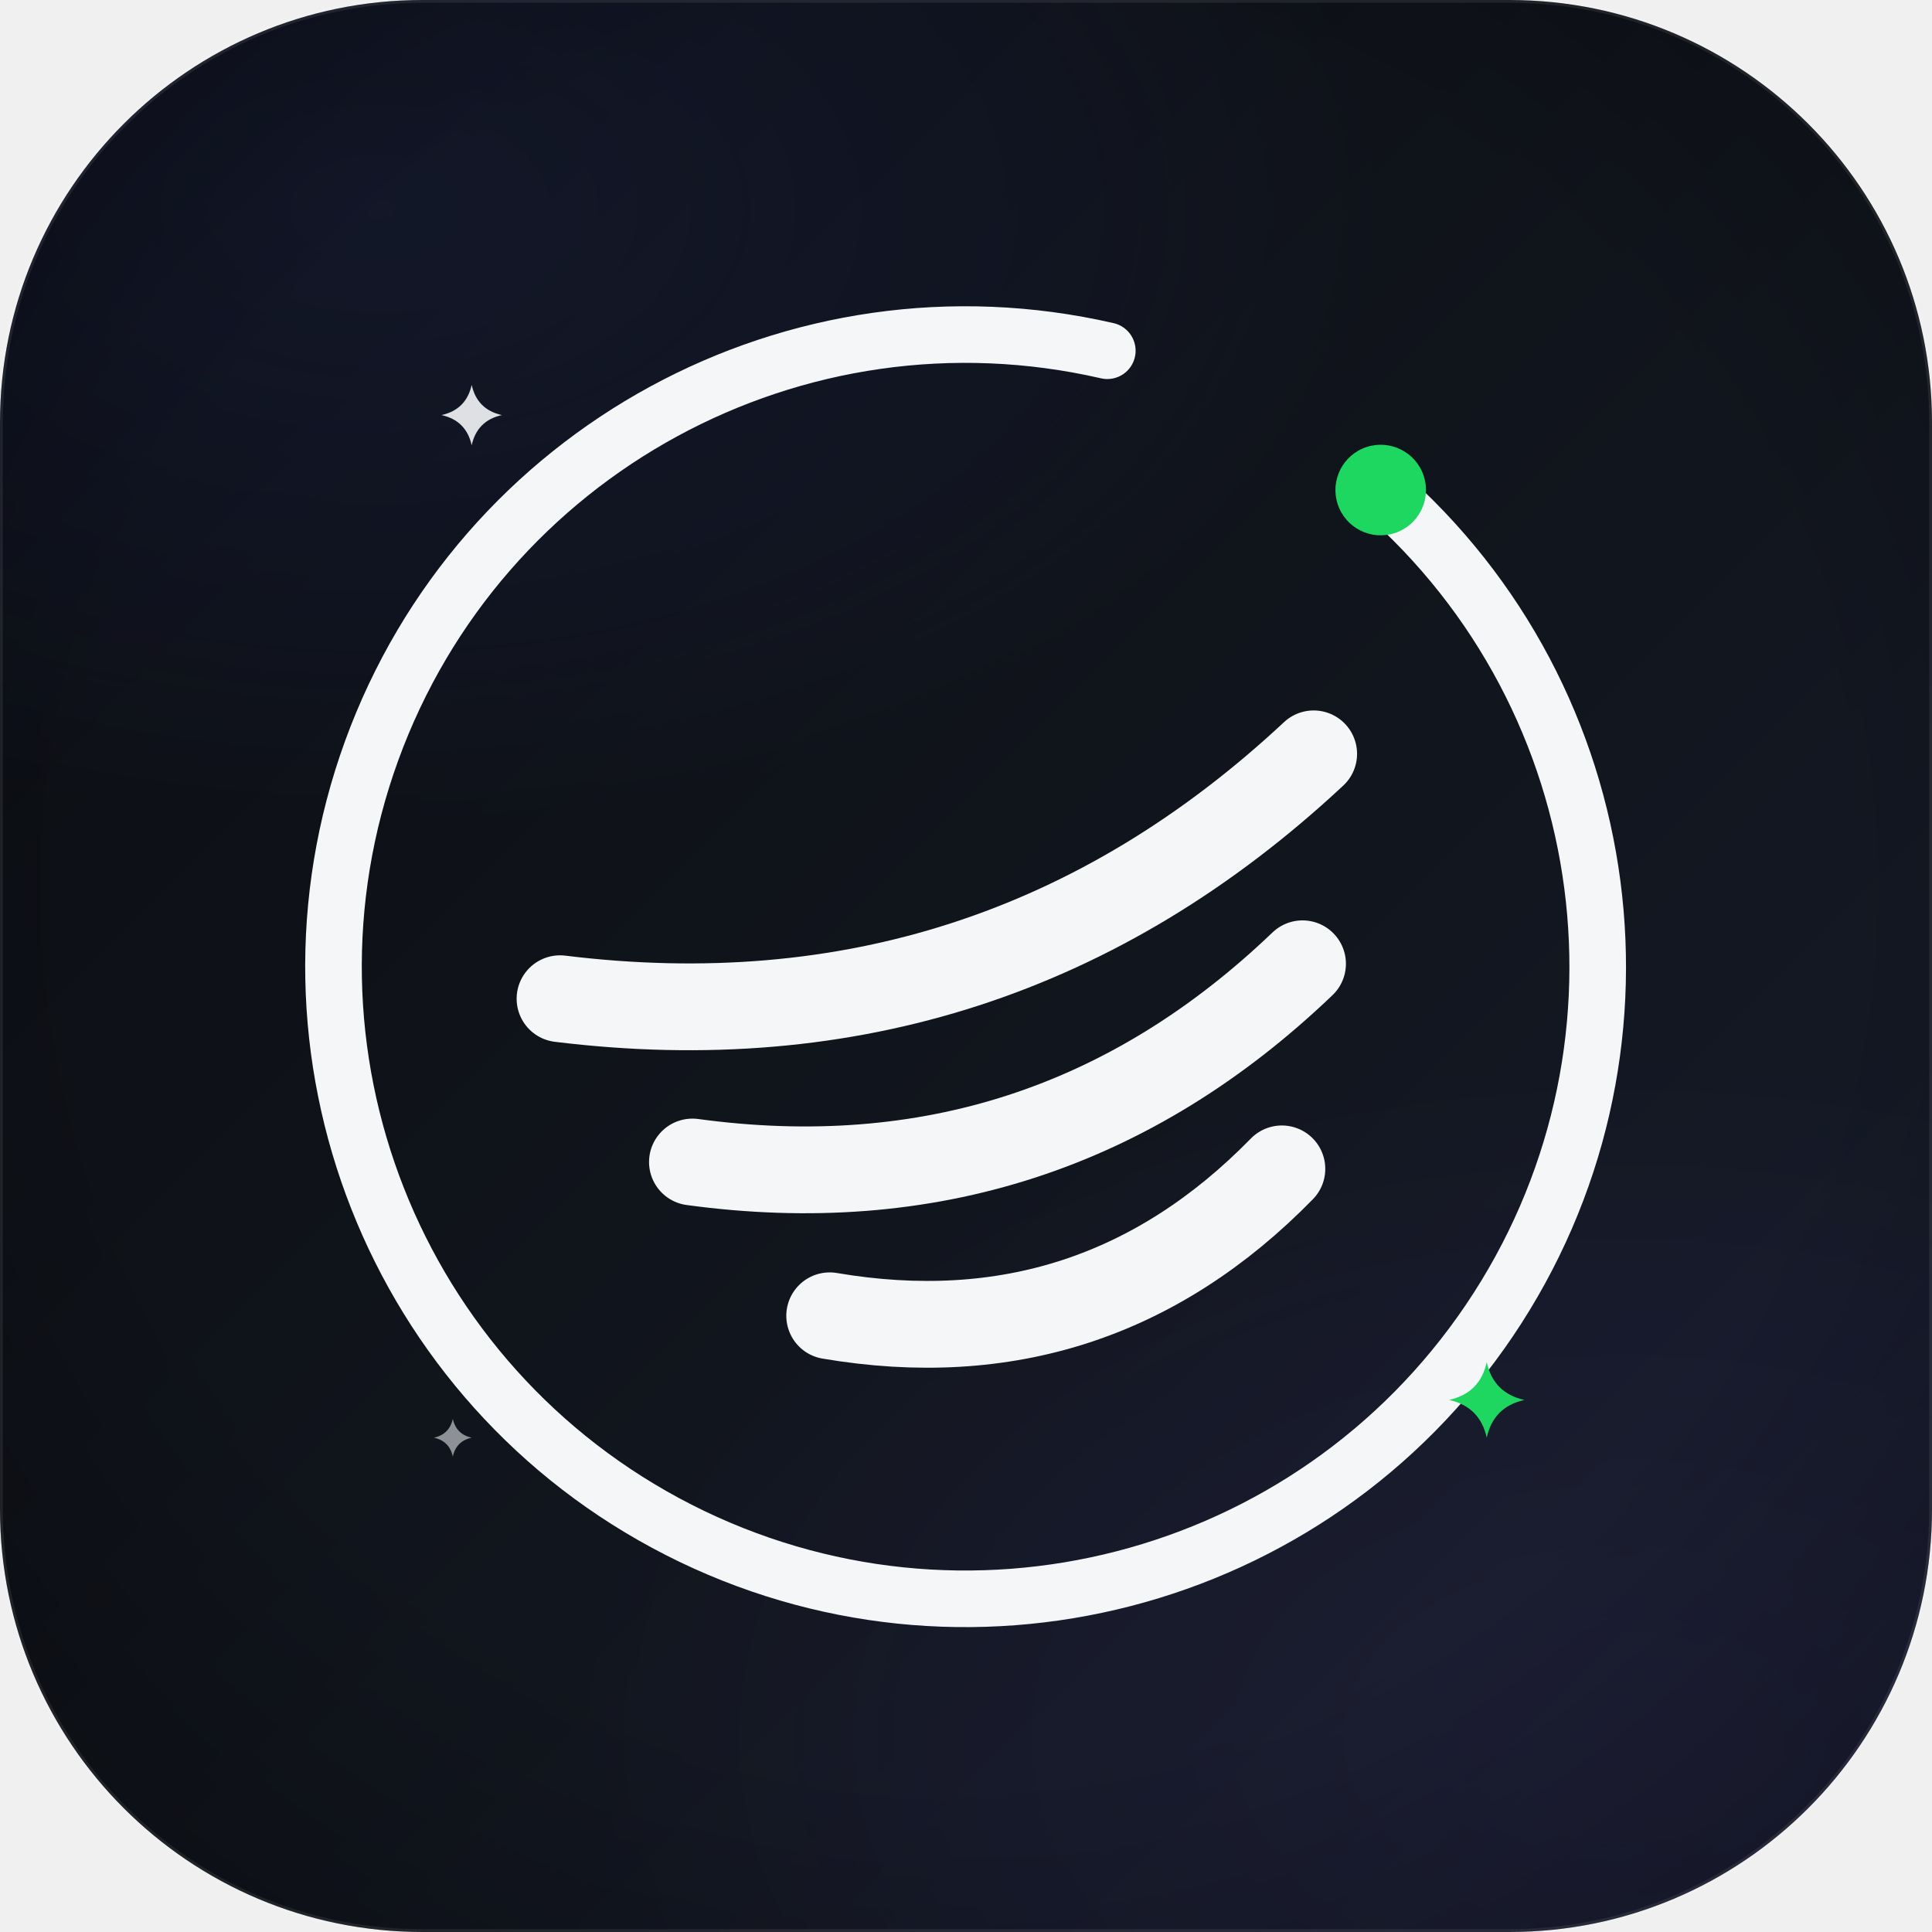
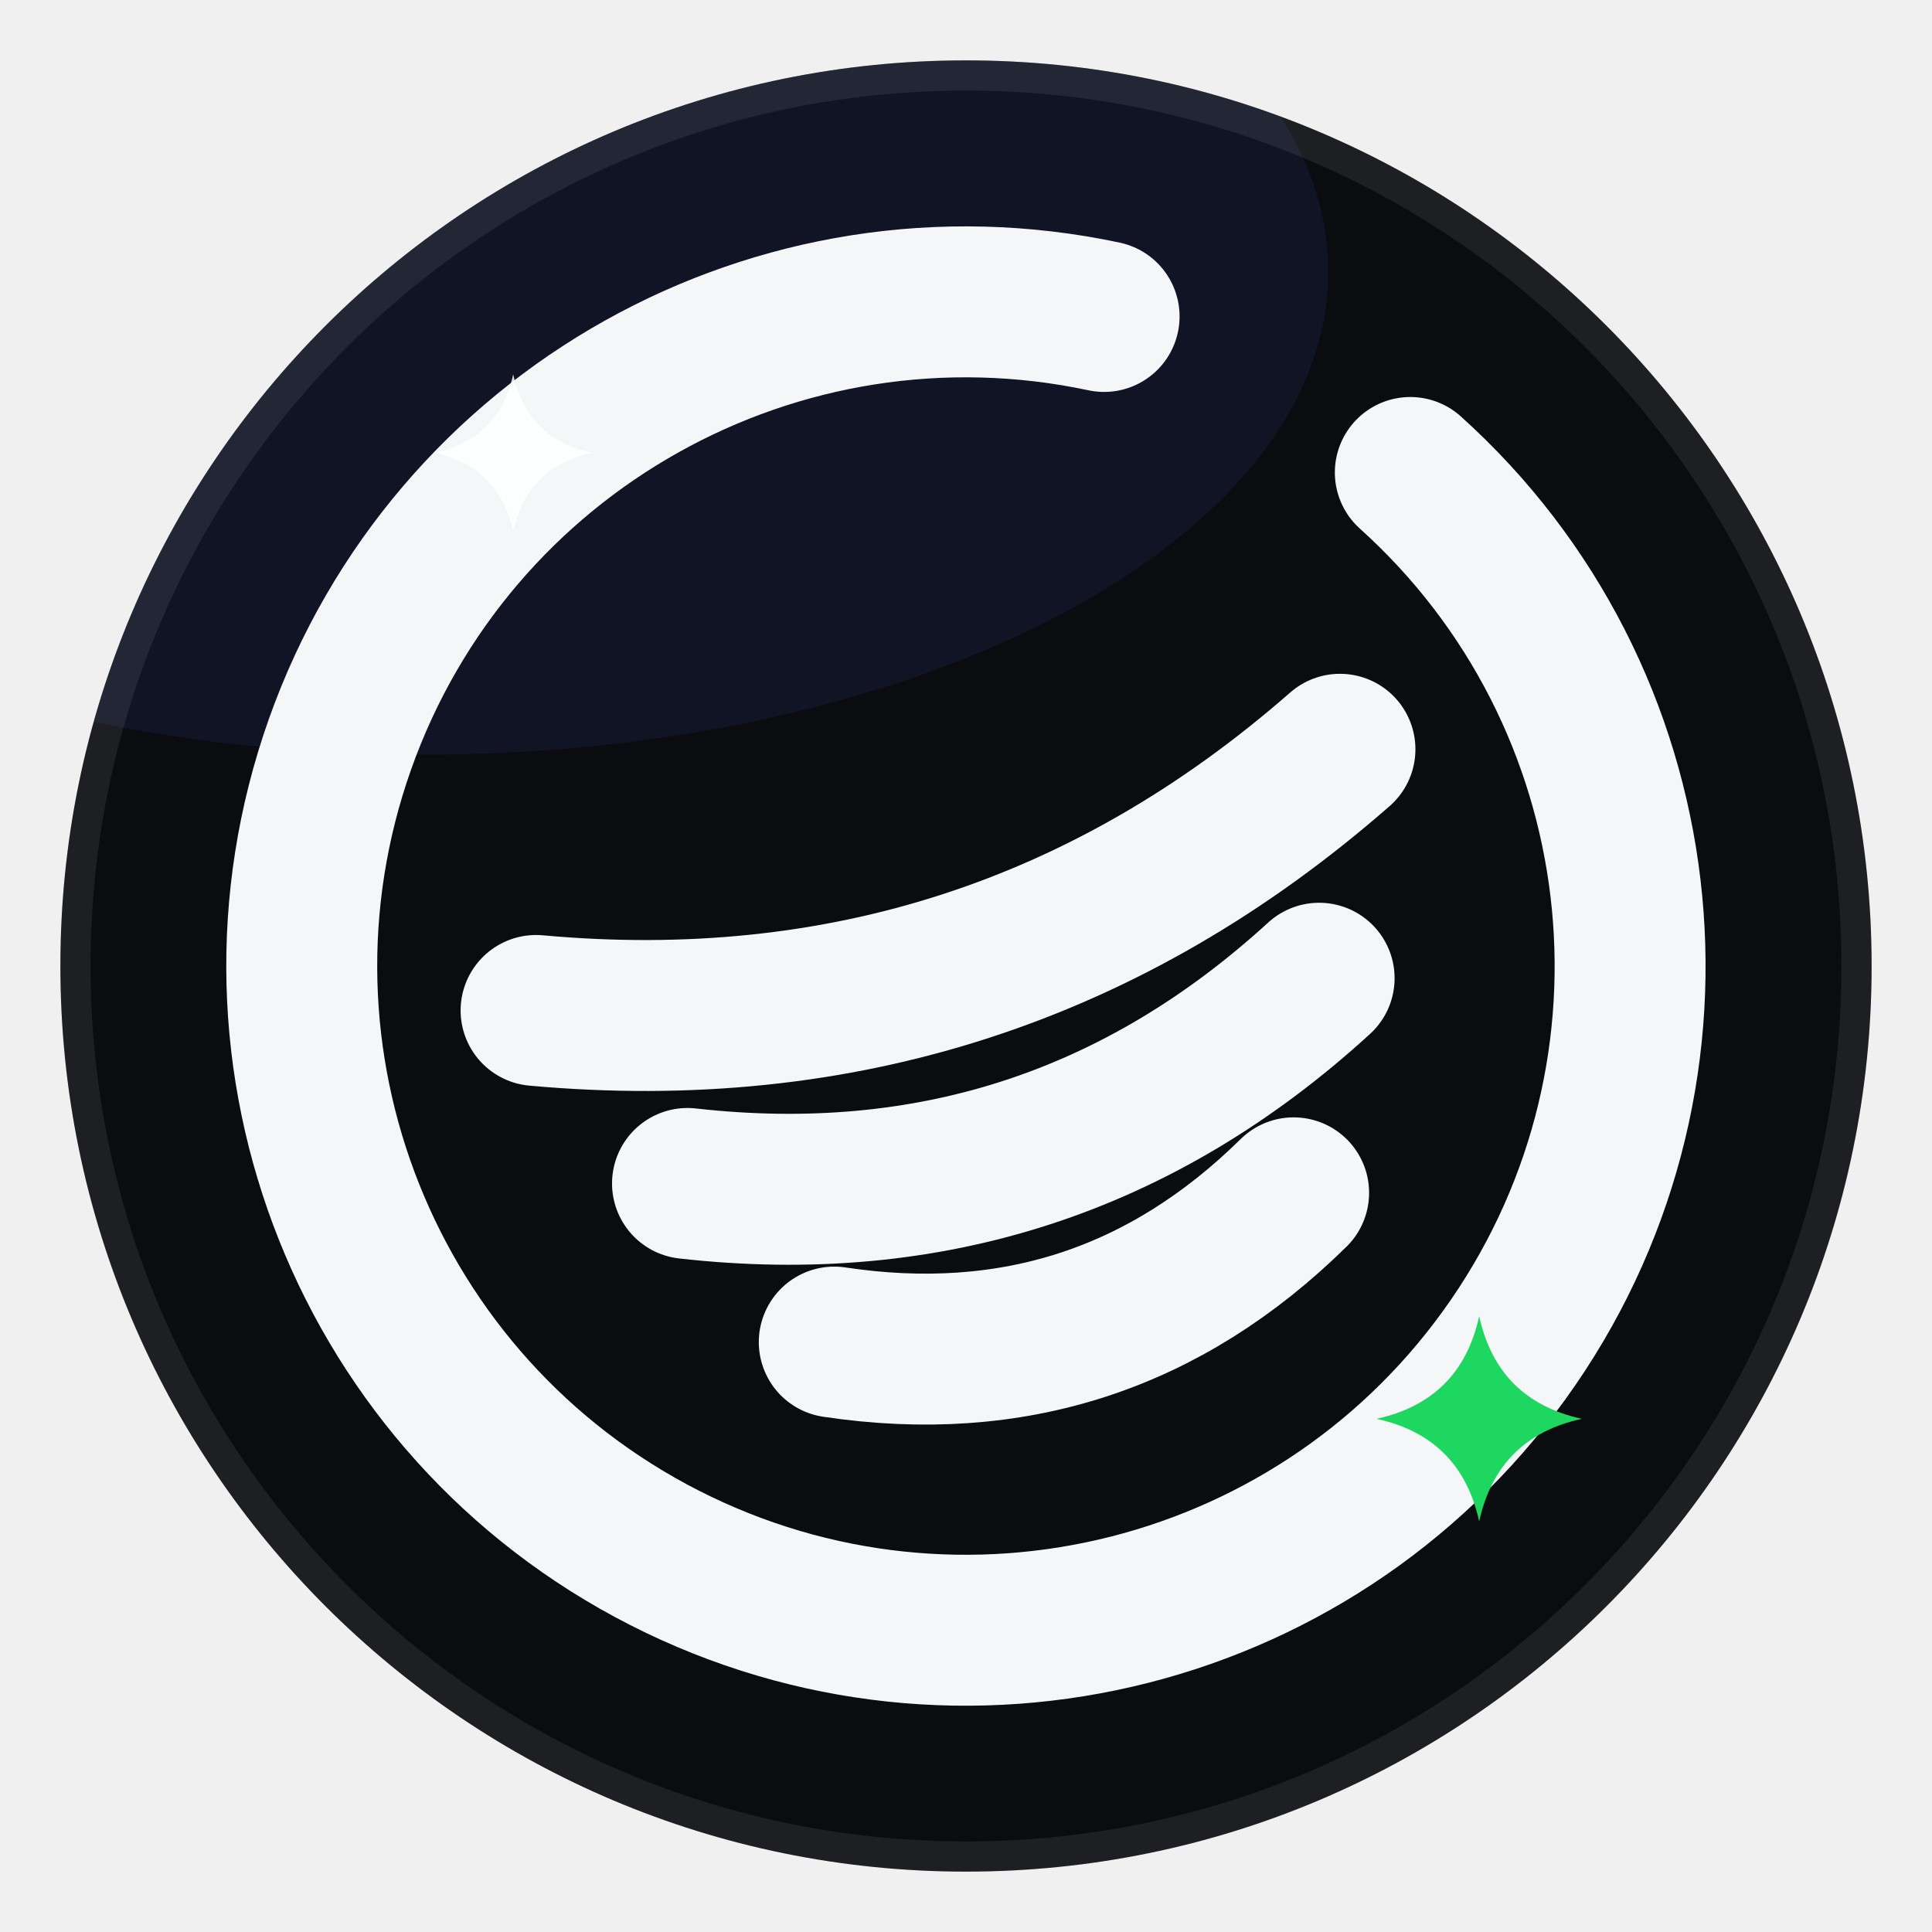
- <svg xmlns="http://www.w3.org/2000/svg" viewBox="0 0 1024 1024" role="img" aria-label="Snapify Nebula overlay icon">
+ <svg xmlns="http://www.w3.org/2000/svg" viewBox="0 0 64 64" role="img" aria-label="Snapify small app icon">
  <defs>
-     <linearGradient id="tile" x1="0" y1="0" x2="1" y2="1">
-       <stop offset="0" stop-color="#0A0C10" />
-       <stop offset="0.55" stop-color="#11151D" />
-       <stop offset="1" stop-color="#161C2B" />
-     </linearGradient>
-     <radialGradient id="nebInd" cx="0.5" cy="0.5" r="0.5">
-       <stop offset="0" stop-color="#4C5CE0" stop-opacity="0.10" />
-       <stop offset="0.7" stop-color="#4C5CE0" stop-opacity="0.04" />
-       <stop offset="1" stop-color="#4C5CE0" stop-opacity="0" />
-     </radialGradient>
-     <radialGradient id="nebVio" cx="0.5" cy="0.5" r="0.5">
-       <stop offset="0" stop-color="#8B5CF6" stop-opacity="0.07" />
-       <stop offset="0.7" stop-color="#8B5CF6" stop-opacity="0.03" />
-       <stop offset="1" stop-color="#8B5CF6" stop-opacity="0" />
-     </radialGradient>
-     <radialGradient id="vig" cx="0.5" cy="0.46" r="0.75">
-       <stop offset="0.6" stop-color="#000000" stop-opacity="0" />
-       <stop offset="1" stop-color="#000000" stop-opacity="0.35" />
-     </radialGradient>
-     <clipPath id="sq">
-       <rect width="1024" height="1024" rx="224" />
+     <clipPath id="circS">
+       <circle cx="32" cy="32" r="30" />
    </clipPath>
  </defs>
-   <rect width="1024" height="1024" rx="224" fill="url(#tile)" />
-   <g clip-path="url(#sq)">
-     <ellipse cx="200" cy="110" rx="540" ry="330" fill="url(#nebInd)" />
-     <ellipse cx="860" cy="920" rx="560" ry="360" fill="url(#nebVio)" />
-     <rect width="1024" height="1024" fill="url(#vig)" />
+   <circle cx="32" cy="32" r="30" fill="#0A0C10" />
+   <g clip-path="url(#circS)">
+     <ellipse cx="14" cy="9" rx="30" ry="16" fill="#4C5CE0" opacity="0.10" />
  </g>
-   <g transform="rotate(-18 512 512)">
-     <path d="M 799 340 A 335 335 0 1 1 684 225" fill="none" stroke="#F4F6F8" stroke-width="30" stroke-linecap="round" />
-     <circle cx="799" cy="340" r="24" fill="#1ED760" />
+   <g transform="rotate(-18 32 32)" fill="none" stroke-linecap="round">
+     <path d="M 51.05 21 A 22 22 0 1 1 43 12.95" stroke="#F4F6F8" stroke-width="5" />
+     <path d="M 18 29 Q 32 35 46 29" stroke="#F4F6F8" stroke-width="5" />
+     <path d="M 21 36 Q 32 41 43 36" stroke="#F4F6F8" stroke-width="5" />
+     <path d="M 24 42.5 Q 32 46.5 40 42.5" stroke="#F4F6F8" stroke-width="5" />
  </g>
-   <g transform="rotate(-18 512 512)" fill="none" stroke="#F4F6F8" stroke-linecap="round">
-     <path d="M 302 462 Q 512 560 722 462" stroke-width="46" />
-     <path d="M 342 566 Q 512 648 682 566" stroke-width="46" />
-     <path d="M 386 666 Q 512 732 638 666" stroke-width="46" />
-   </g>
-   <path transform="translate(250 220)" d="M0 -16 Q2.9 -2.9 16 0 Q2.9 2.9 0 16 Q-2.9 2.9 -16 0 Q-2.9 -2.9 0 -16 Z" fill="#F4F6F8" opacity="0.9" />
-   <path transform="translate(776 296)" d="M0 -11 Q2 -2 11 0 Q2 2 0 11 Q-2 2 -11 0 Q-2 -2 0 -11 Z" fill="#F4F6F8" opacity="0.7" />
-   <path transform="translate(240 762)" d="M0 -10 Q1.8 -1.8 10 0 Q1.8 1.8 0 10 Q-1.8 1.8 -10 0 Q-1.8 -1.8 0 -10 Z" fill="#F4F6F8" opacity="0.55" />
-   <path transform="translate(788 742)" d="M0 -20 Q3.6 -3.6 20 0 Q3.6 3.6 0 20 Q-3.6 3.6 -20 0 Q-3.6 -3.6 0 -20 Z" fill="#1ED760" />
-   <rect width="1024" height="1024" rx="224" fill="none" stroke="#FFFFFF" stroke-opacity="0.08" stroke-width="3" />
+   <path transform="translate(17 15)" d="M0 -2.6 Q0.47 -0.47 2.6 0 Q0.47 0.47 0 2.6 Q-0.47 0.47 -2.6 0 Q-0.47 -0.47 0 -2.6 Z" fill="#FFFFFF" opacity="0.85" />
+   <path transform="translate(49 47)" d="M0 -3.4 Q0.61 -0.61 3.4 0 Q0.61 0.61 0 3.4 Q-0.61 0.61 -3.4 0 Q-0.61 -0.61 0 -3.4 Z" fill="#1ED760" />
+   <circle cx="32" cy="32" r="29.5" fill="none" stroke="#FFFFFF" stroke-opacity="0.08" stroke-width="1" />
</svg>
